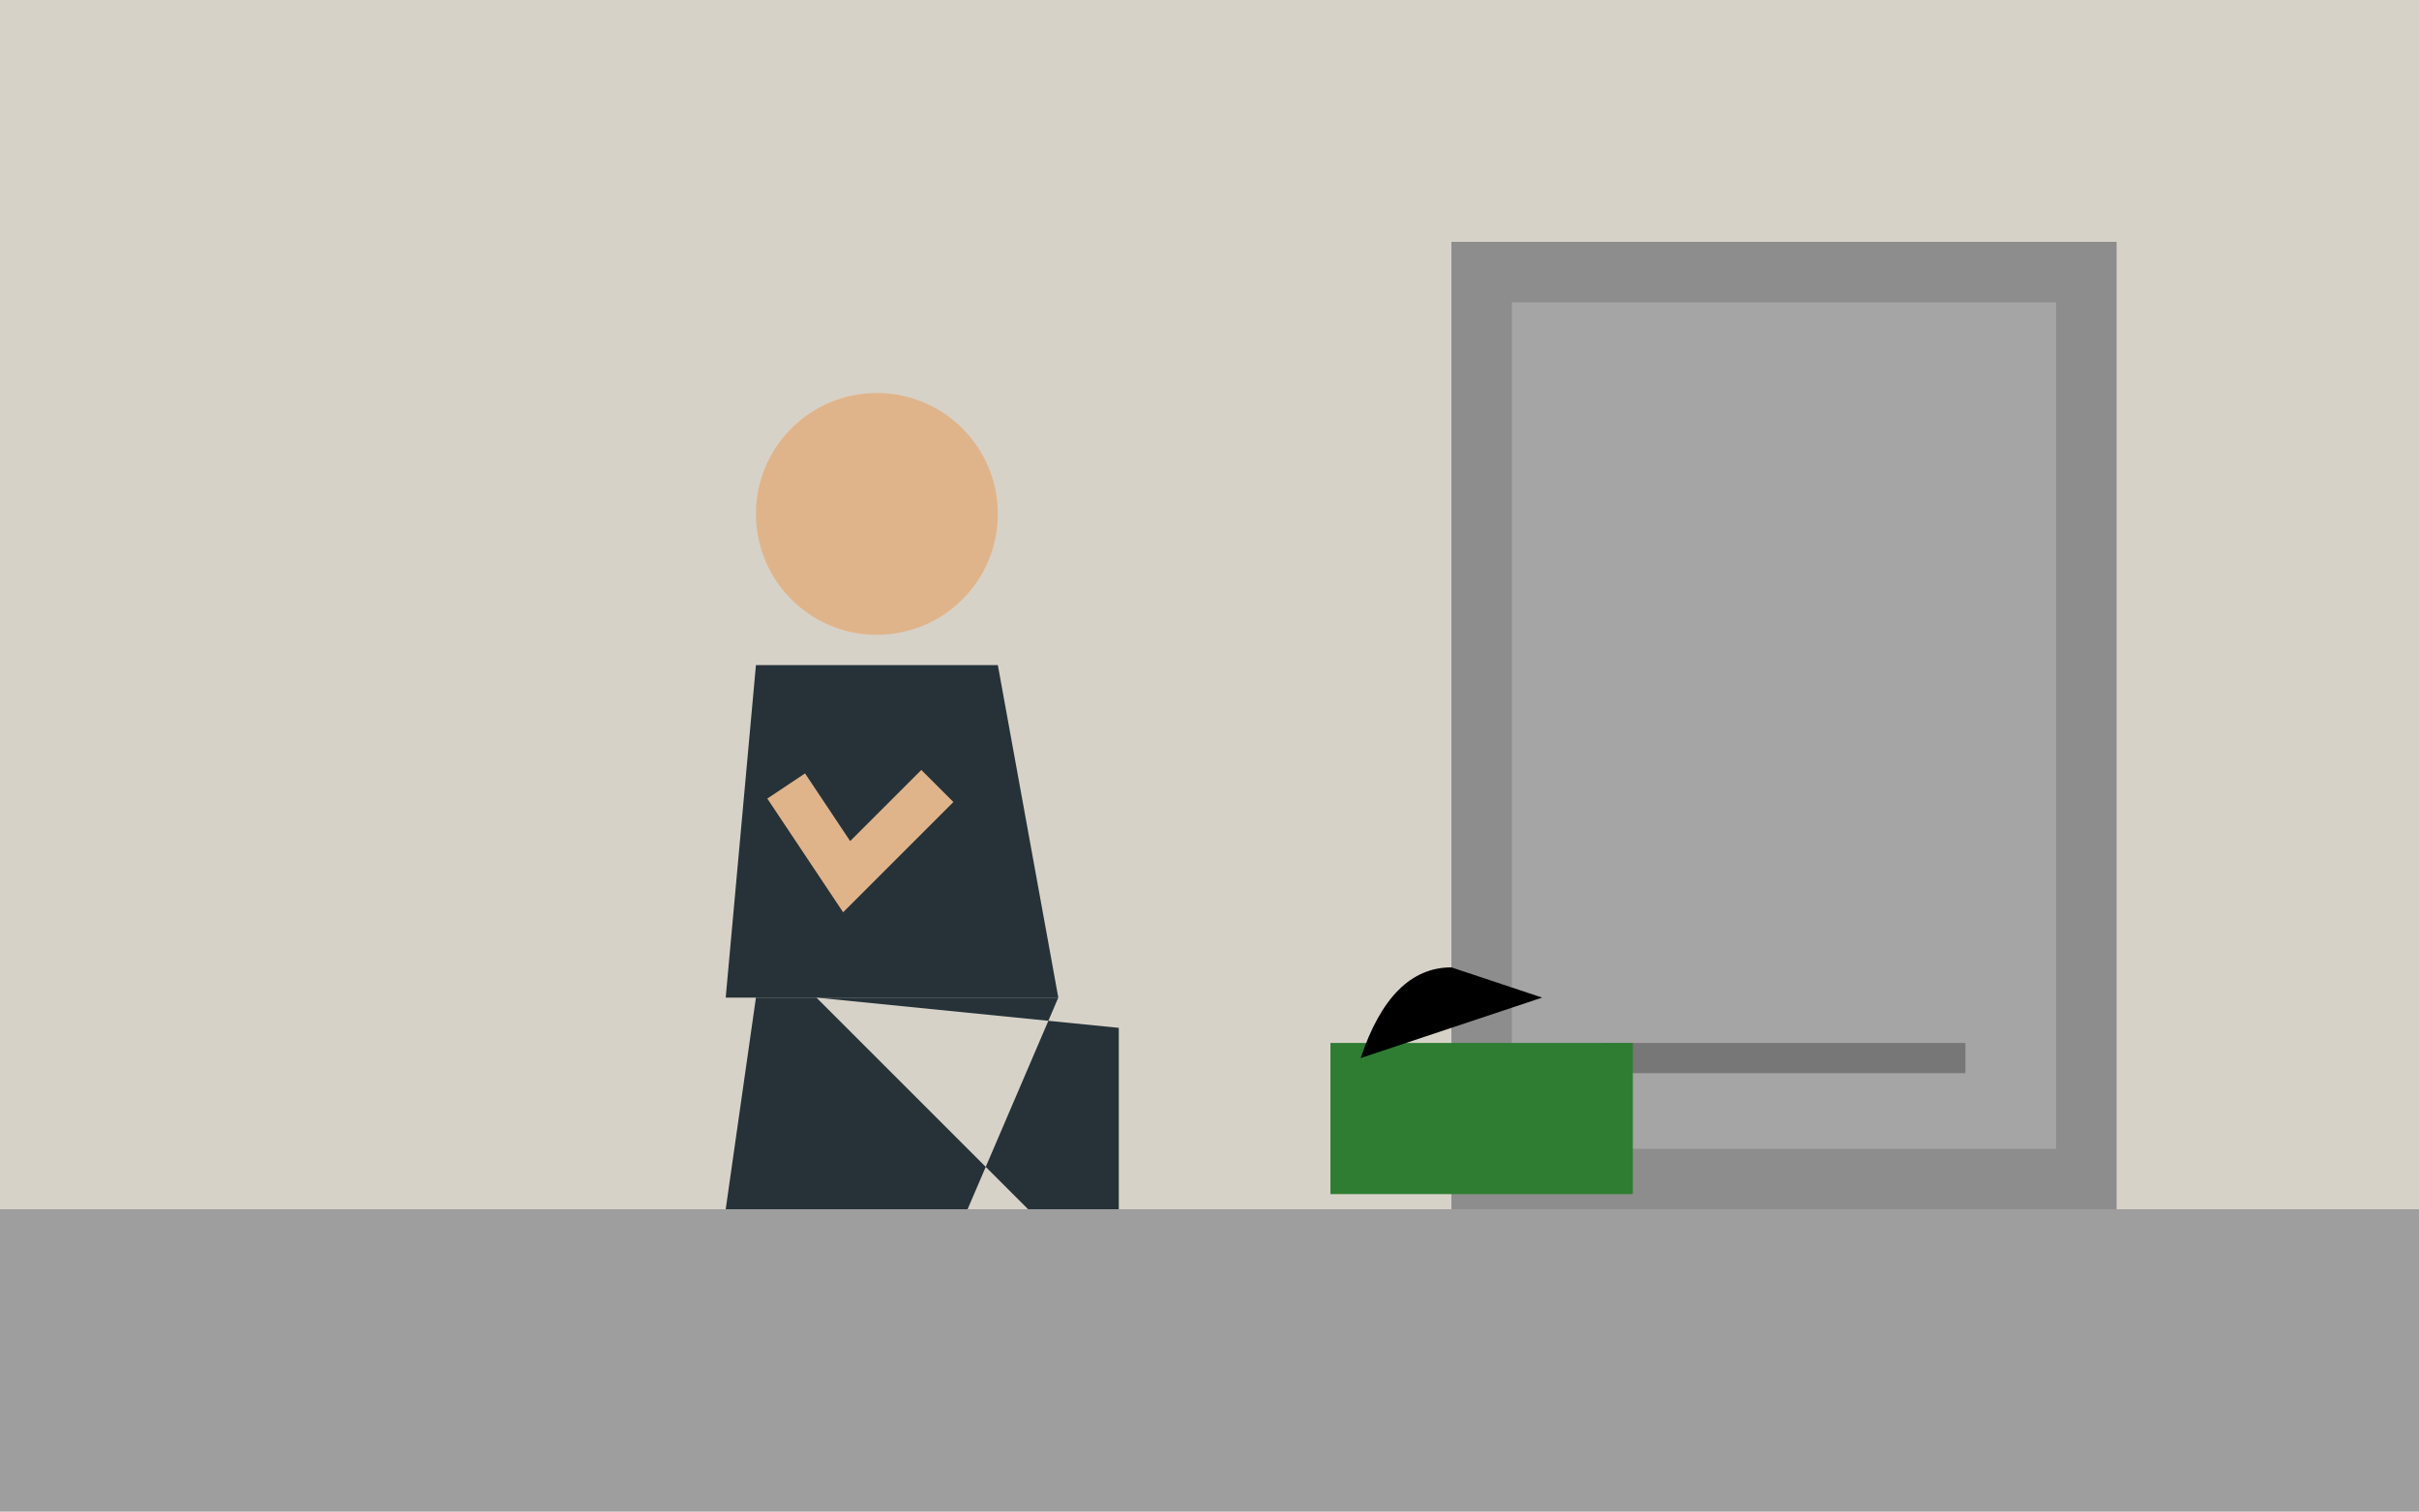
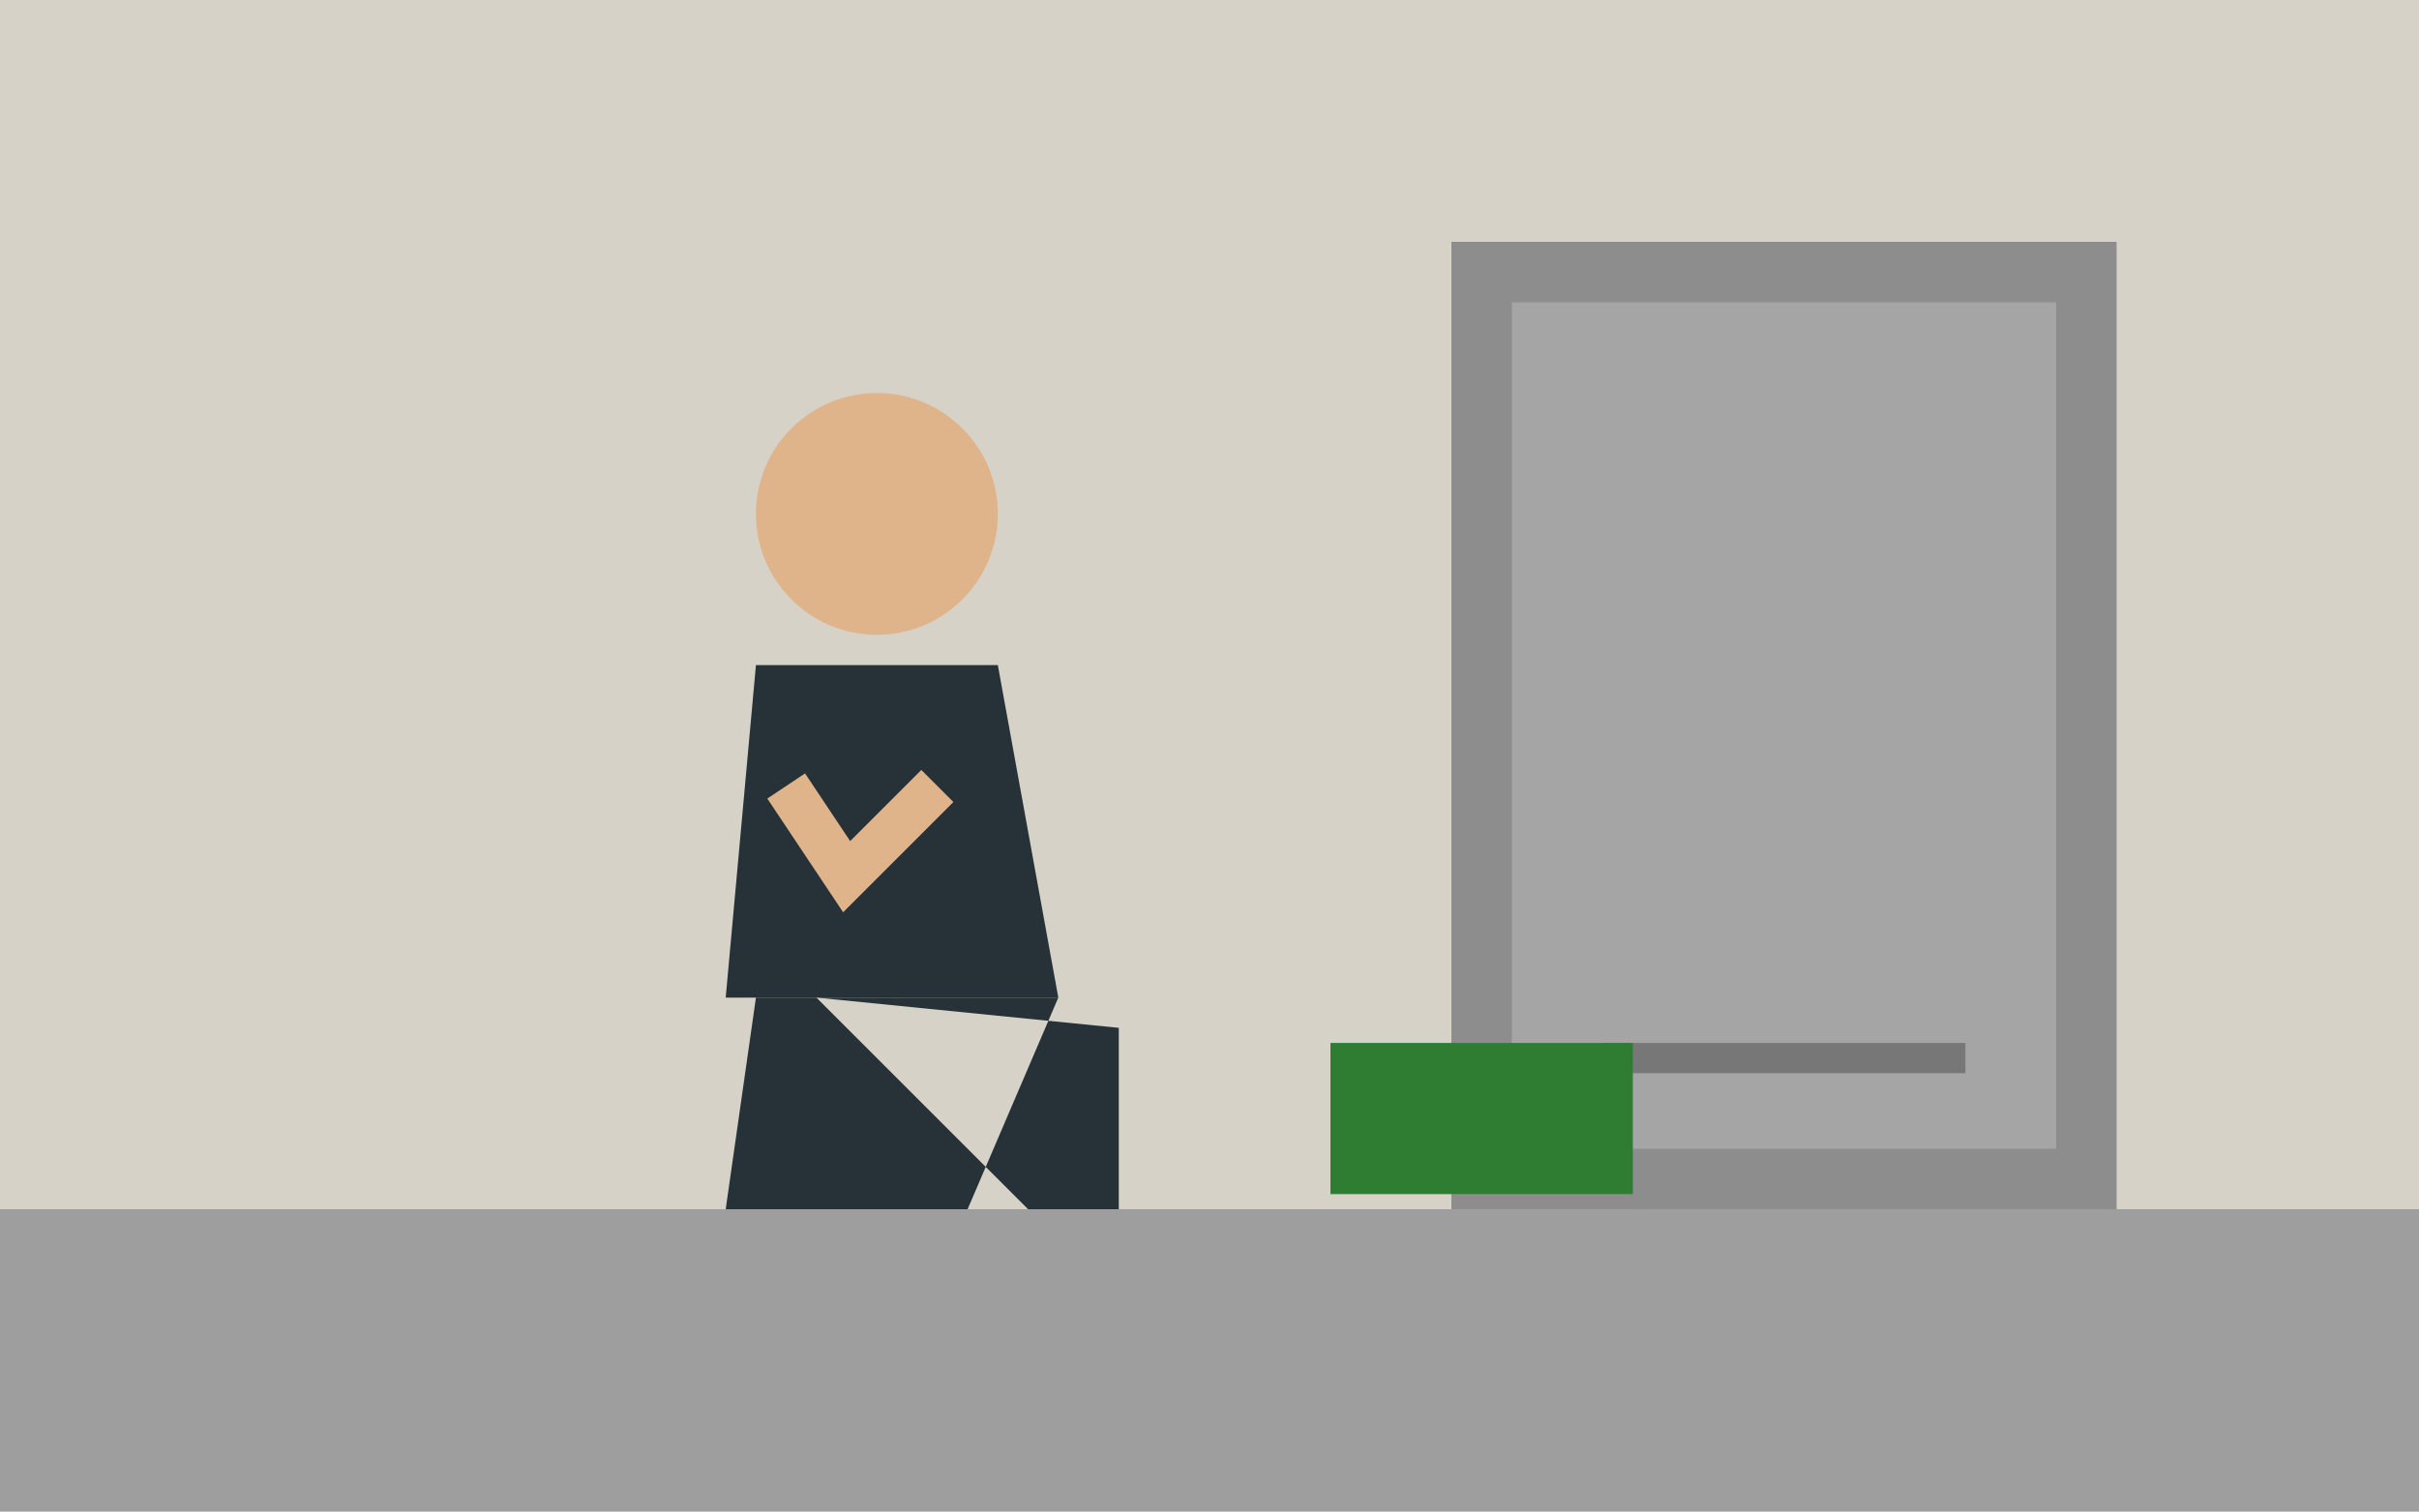
<svg xmlns="http://www.w3.org/2000/svg" viewBox="0 0 160 100">
  <rect width="160" height="100" fill="#d7d2c8" />
  <rect y="80" width="160" height="20" fill="#9e9e9e" />
  <rect x="96" y="16" width="44" height="64" fill="#8d8d8d" />
  <rect x="100" y="20" width="36" height="56" fill="#a5a5a5" />
  <path d="M106 70h24" stroke="#777" stroke-width="2" />
  <g>
    <path d="M88 74h20" stroke="#2e7d32" stroke-width="10" />
-     <path d="M90 70q2-6 6-6l6 2" stroke="#2e7d32" stroke-width="0" />
  </g>
  <circle cx="58" cy="34" r="8" fill="#e0b48a" />
  <path d="M50 44h16l4 22H48z" fill="#263238" />
  <path d="M50 66l-2 14h16l6-14zM54 66l20 2 0 12h-6" fill="#263238" />
  <path d="M56 48v12M62 48v12" stroke="#263238" stroke-width="4" />
  <path d="M52 52l4 6 6-6" stroke="#e0b48a" stroke-width="3" fill="none" />
</svg>
